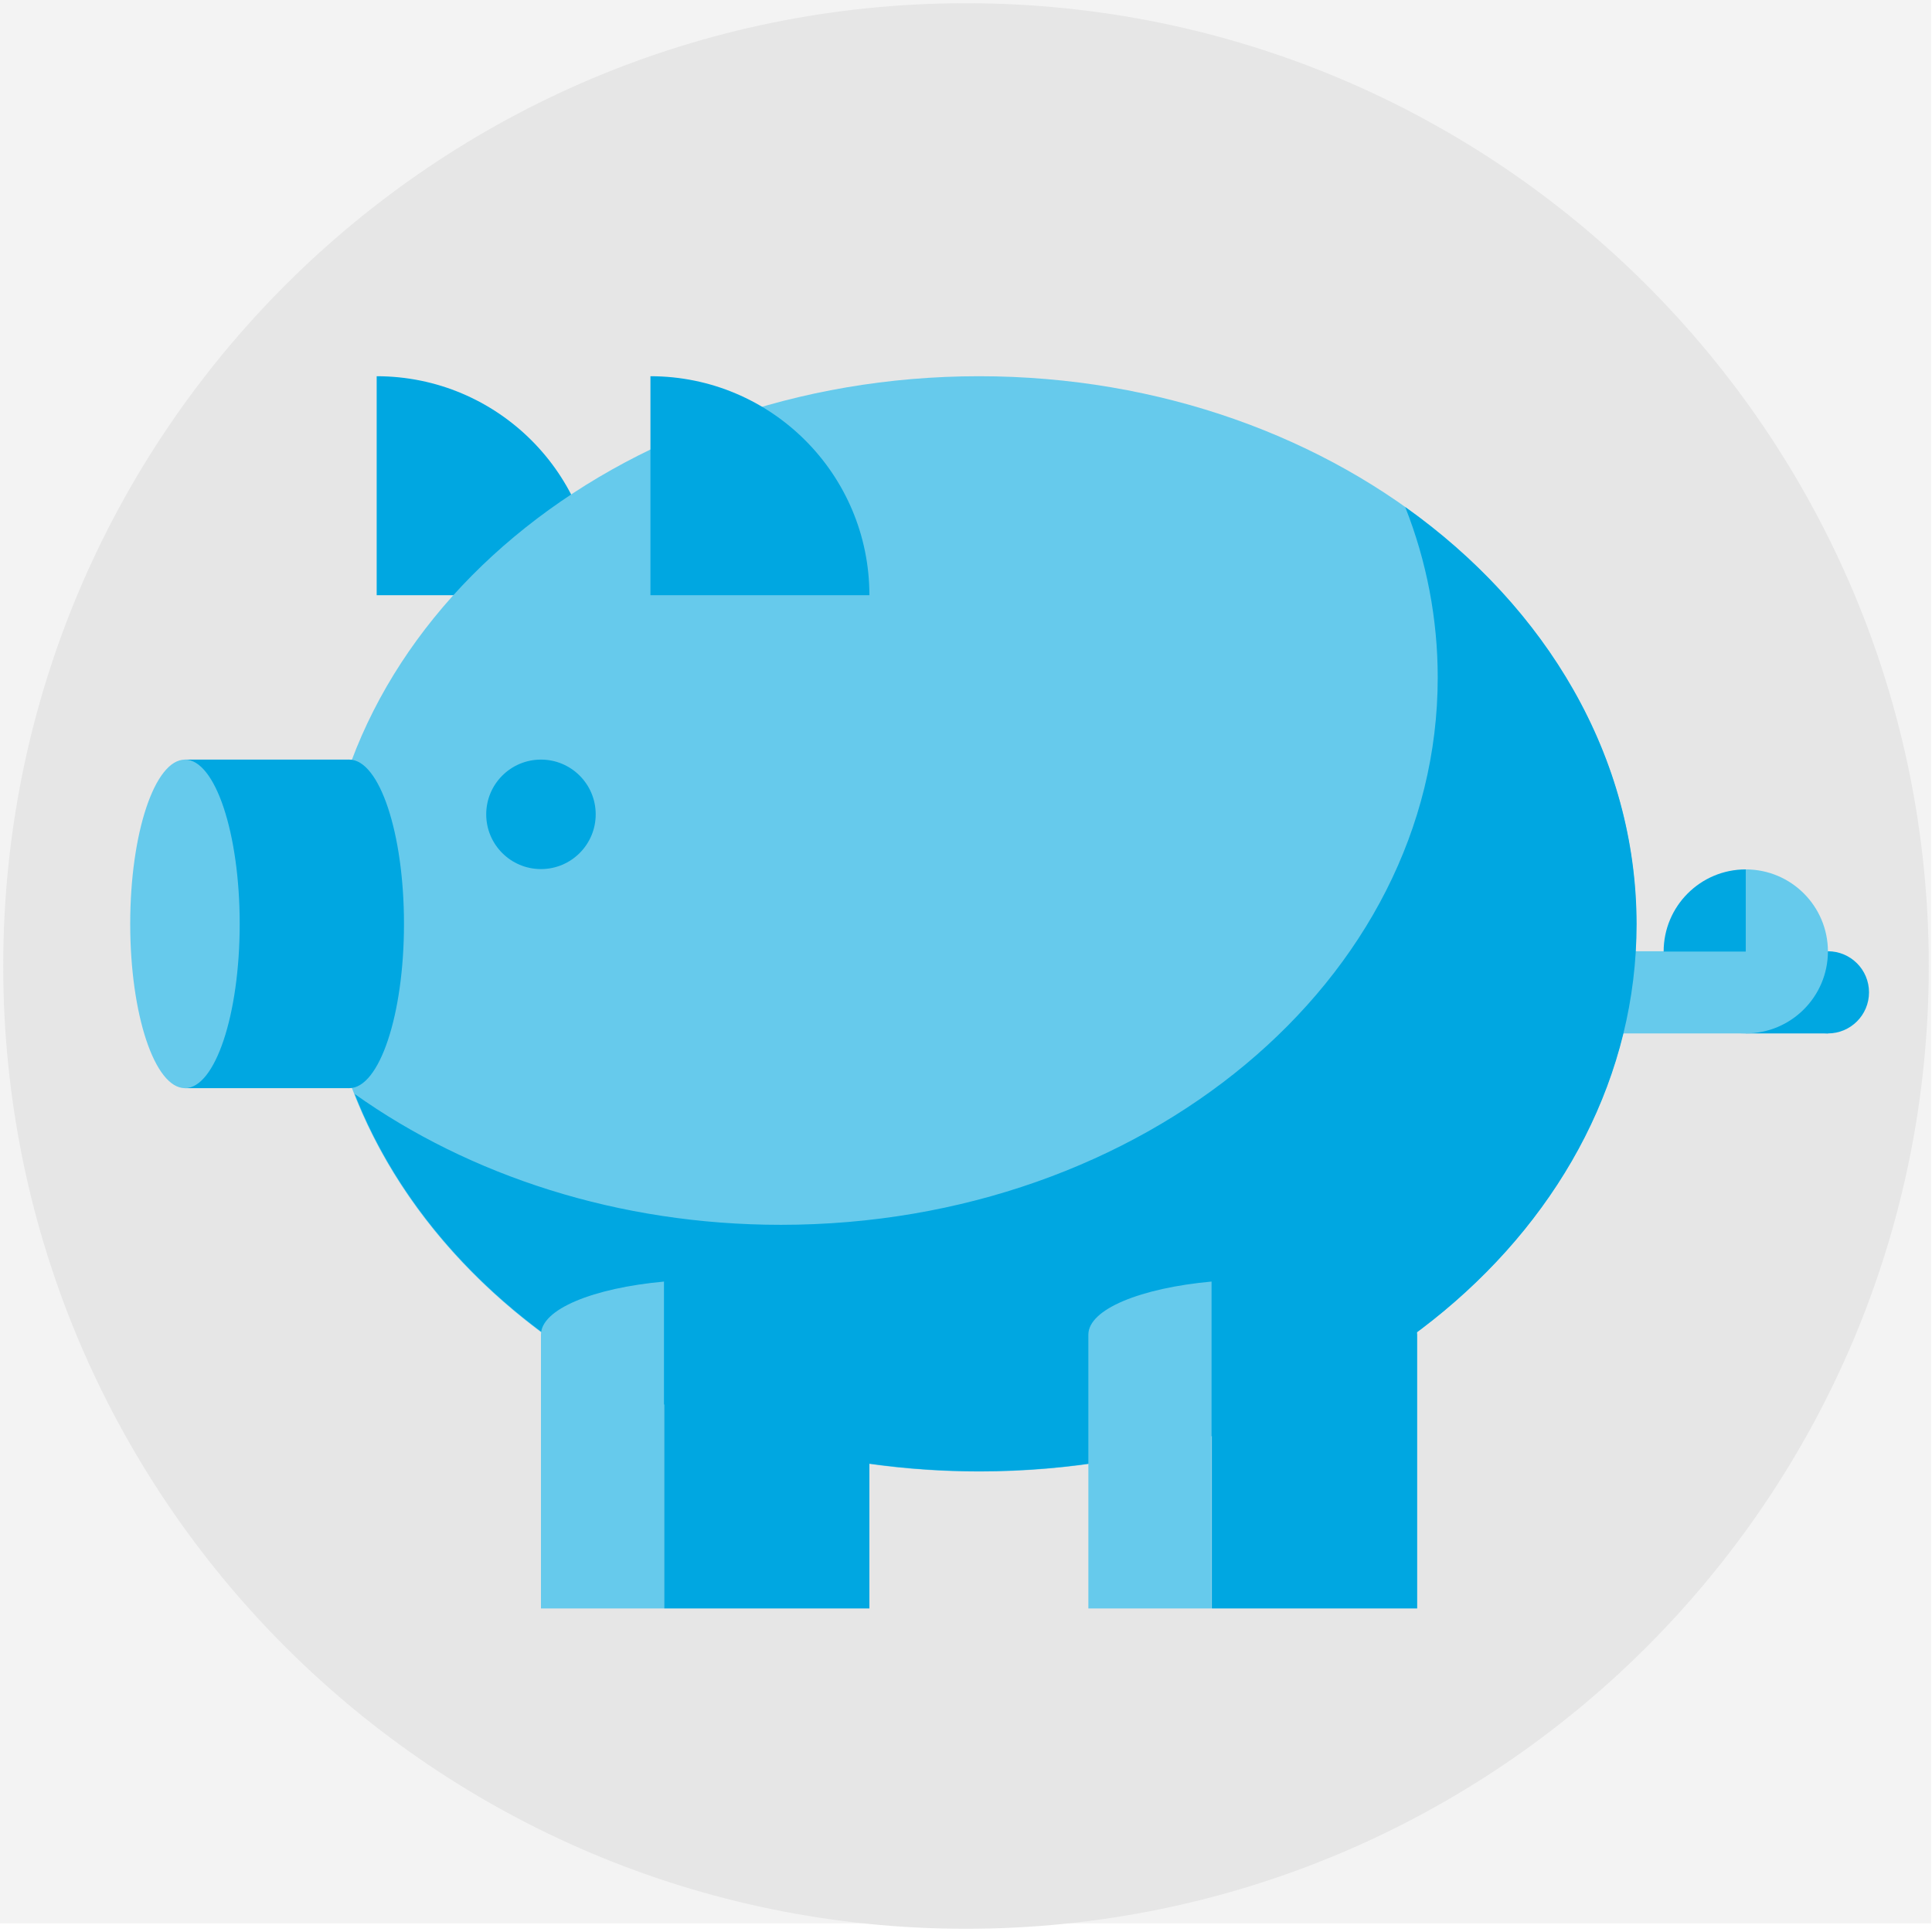
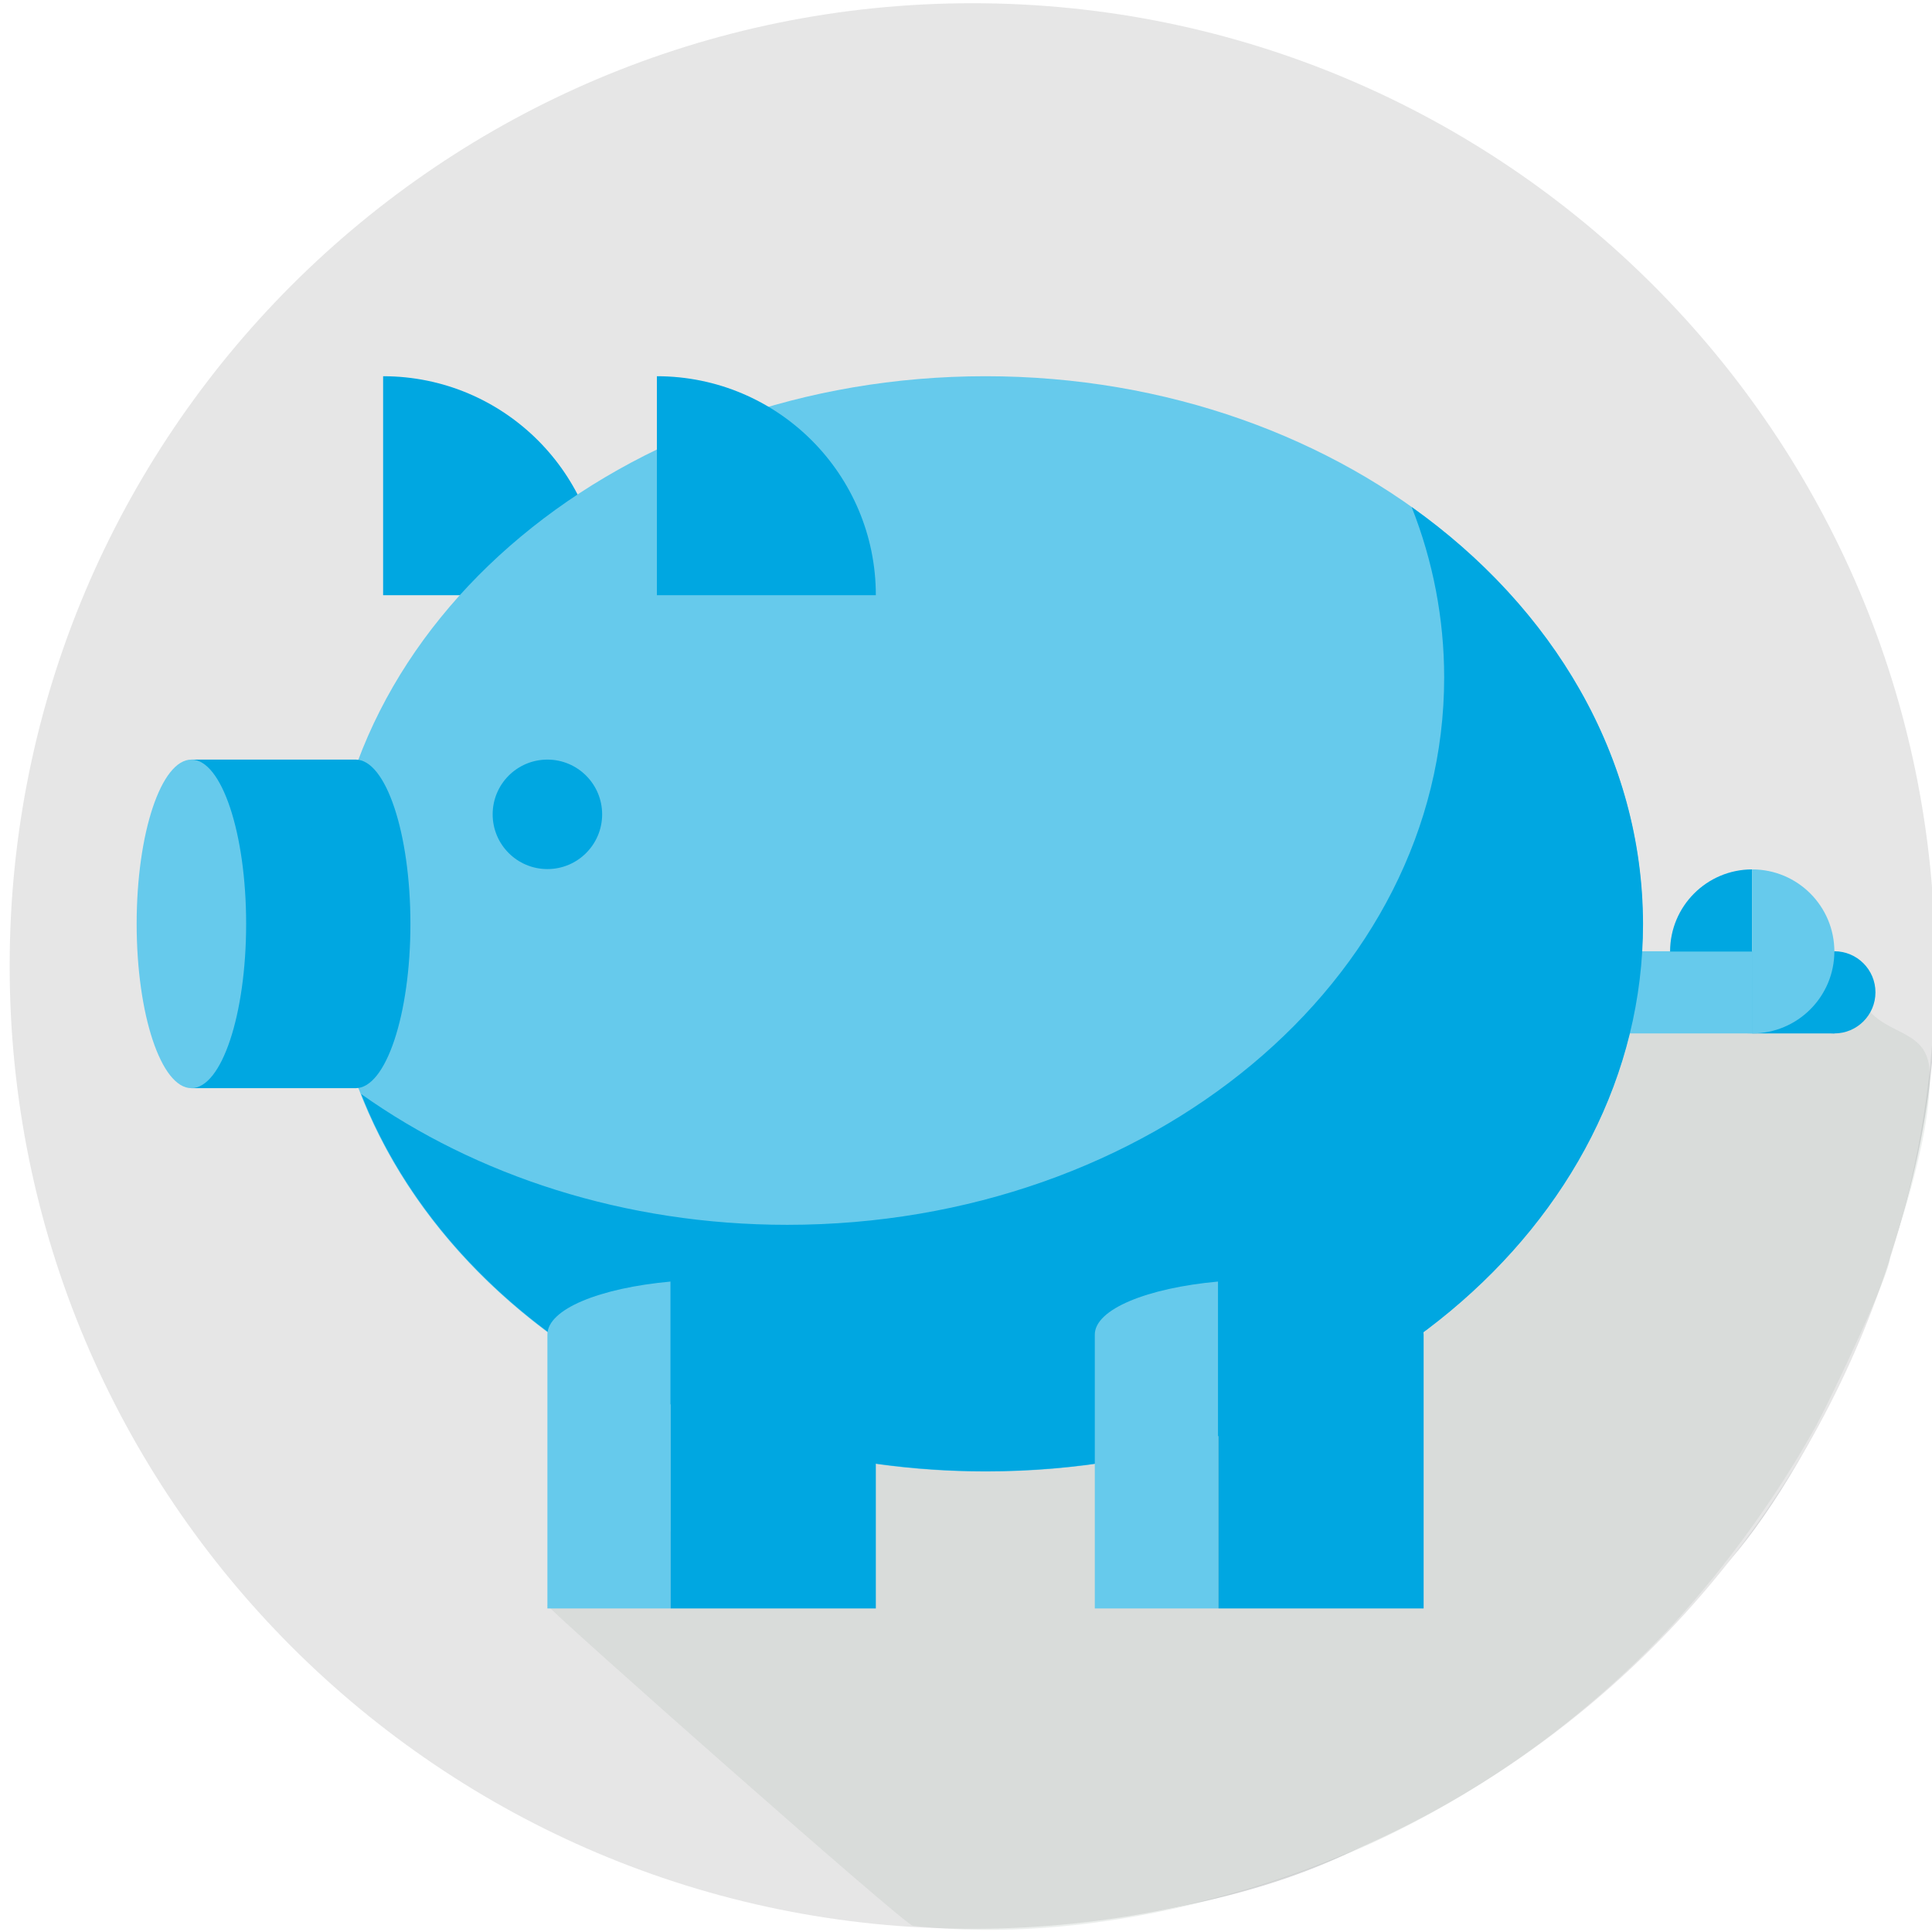
<svg xmlns="http://www.w3.org/2000/svg" viewBox="0 0 300 300">
  <defs>
-     <style>.a{fill:#f3f3f3;}.b{fill:#e6e6e6;}.c{fill:#00a7e1;}.d{fill:#66caec;}</style>
+     <style>.a{fill:none;}.b{fill:#4a4f55;}.b,.d{opacity:0.23;}.c{fill:#e6e6e6;}.d{fill:#abb7af;}.e{fill:#00a7e1;}.f{fill:#66caec;}</style>
  </defs>
-   <rect class="a" x="-0.15" y="-2.33" width="300" height="301" />
-   <circle class="b" cx="150" cy="150" r="149.5" />
-   <path class="c" d="M58.49,58.42v34h34A34,34,0,0,0,58.49,58.42Z" />
-   <circle class="c" cx="283.84" cy="154.09" r="6.38" />
-   <rect class="c" x="271.08" y="147.71" width="12.76" height="12.76" />
-   <rect class="d" x="237.07" y="147.71" width="34.02" height="12.76" />
-   <ellipse class="d" cx="152.03" cy="143.46" rx="102.05" ry="85.04" />
-   <circle class="c" cx="84" cy="126.45" r="8.5" />
-   <rect class="c" x="28.72" y="117.95" width="25.51" height="51.02" />
-   <ellipse class="d" cx="28.72" cy="143.46" rx="8.5" ry="25.51" />
-   <ellipse class="c" cx="54.23" cy="143.46" rx="8.5" ry="25.51" />
-   <path class="c" d="M218.2,78.73a71.93,71.93,0,0,1,5.05,26.46c0,47-45.69,85-102,85-25.25,0-48.35-7.65-66.17-20.31,13.35,34,51.73,58.58,97,58.58,56.36,0,102.05-38.08,102.05-85C254.08,117.54,240.15,94.33,218.2,78.73Z" />
-   <path class="c" d="M220.06,207.24c0-4.7-11.42-8.51-25.51-8.51-2.2,0-4.34.1-6.38.27v50.76h31.89Z" />
-   <path class="d" d="M169,207.24v42.52h19.13V199C177.17,200,169,203.28,169,207.24Z" />
-   <path class="d" d="M84,207.24v42.52h19.13V199C92.13,200,84,203.28,84,207.24Z" />
-   <path class="c" d="M109.51,198.73c-2.2,0-4.34.1-6.38.27v50.76H135V207.24C135,202.54,123.6,198.73,109.51,198.73Z" />
-   <path class="d" d="M258.33,147.71a12.75,12.75,0,0,0,12.75,12.76V147.71Z" />
-   <path class="c" d="M271.08,135a12.75,12.75,0,0,0-12.75,12.76h12.75Z" />
-   <path class="d" d="M271.08,135v12.76h12.76A12.76,12.76,0,0,0,271.08,135Z" />
-   <path class="d" d="M271.08,160.47a12.76,12.76,0,0,0,12.76-12.76H271.08Z" />
-   <path class="c" d="M101,58.42v34h34A34,34,0,0,0,101,58.42Z" />
+   <rect class="a" x="-0.15" y="-1.33" width="300" height="301" />
+   <path class="b" d="M85.81,248.21l50,50.33s43.63,4.36,75.52-11.76,42.16-28.35,56.13-43.24c12.86-13.71,31.94-51.23,32.91-84.64,0-.2-69.52-70.72-69.52-70.72L85,207.24h0" />
+   <circle class="c" cx="151" cy="150" r="149.5" />
+   <path class="d" d="M254.57,147.49,85,249.26c.5,1,55.46,49.63,56.74,49.77,27.35,3.06,55.21-5.44,71.63-13a149.94,149.94,0,0,0,46.5-33.9A166.71,166.71,0,0,0,282,221.4c2.64-4.94,11.54-23.75,11.45-26,0-.77,6.7-18.55,6.17-29.08-.31-6.31-6.09-5.44-9.52-9.52C282.85,148.1,261.23,155.77,254.57,147.49Z" />
+   <path class="e" d="M59.49,58.42v34h34A34,34,0,0,0,59.49,58.42Z" />
+   <circle class="e" cx="284.84" cy="154.09" r="6.38" />
+   <rect class="e" x="272.08" y="147.71" width="12.76" height="12.76" />
+   <rect class="f" x="238.07" y="147.71" width="34.02" height="12.76" />
+   <ellipse class="f" cx="153.03" cy="143.46" rx="102.05" ry="85.04" />
+   <circle class="e" cx="85" cy="126.45" r="8.5" />
+   <rect class="e" x="29.72" y="117.95" width="25.51" height="51.02" />
+   <ellipse class="f" cx="29.72" cy="143.46" rx="8.5" ry="25.51" />
+   <ellipse class="e" cx="55.23" cy="143.46" rx="8.5" ry="25.51" />
+   <path class="e" d="M219.2,78.73a71.93,71.93,0,0,1,5.05,26.46c0,47-45.69,85-102,85-25.25,0-48.35-7.65-66.17-20.31,13.35,34,51.73,58.58,97,58.58,56.36,0,102.05-38.08,102.05-85C255.08,117.54,241.15,94.33,219.2,78.73Z" />
+   <path class="e" d="M221.06,207.24c0-4.7-11.42-8.51-25.51-8.51-2.2,0-4.34.1-6.38.27v50.76h31.89Z" />
+   <path class="f" d="M170,207.24v42.52h19.13V199C178.17,200,170,203.28,170,207.24Z" />
+   <path class="f" d="M85,207.24v42.52h19.13V199C93.13,200,85,203.28,85,207.24Z" />
+   <path class="e" d="M110.51,198.73c-2.2,0-4.34.1-6.38.27v50.76H136V207.24C136,202.54,124.6,198.73,110.51,198.73Z" />
+   <path class="f" d="M259.33,147.71a12.75,12.75,0,0,0,12.75,12.76V147.71Z" />
+   <path class="e" d="M272.08,135a12.75,12.75,0,0,0-12.75,12.76h12.75Z" />
+   <path class="f" d="M272.08,135v12.76h12.76A12.76,12.76,0,0,0,272.08,135Z" />
+   <path class="f" d="M272.08,160.47a12.76,12.76,0,0,0,12.76-12.76H272.08Z" />
+   <path class="e" d="M102,58.42v34h34A34,34,0,0,0,102,58.42Z" />
</svg>
